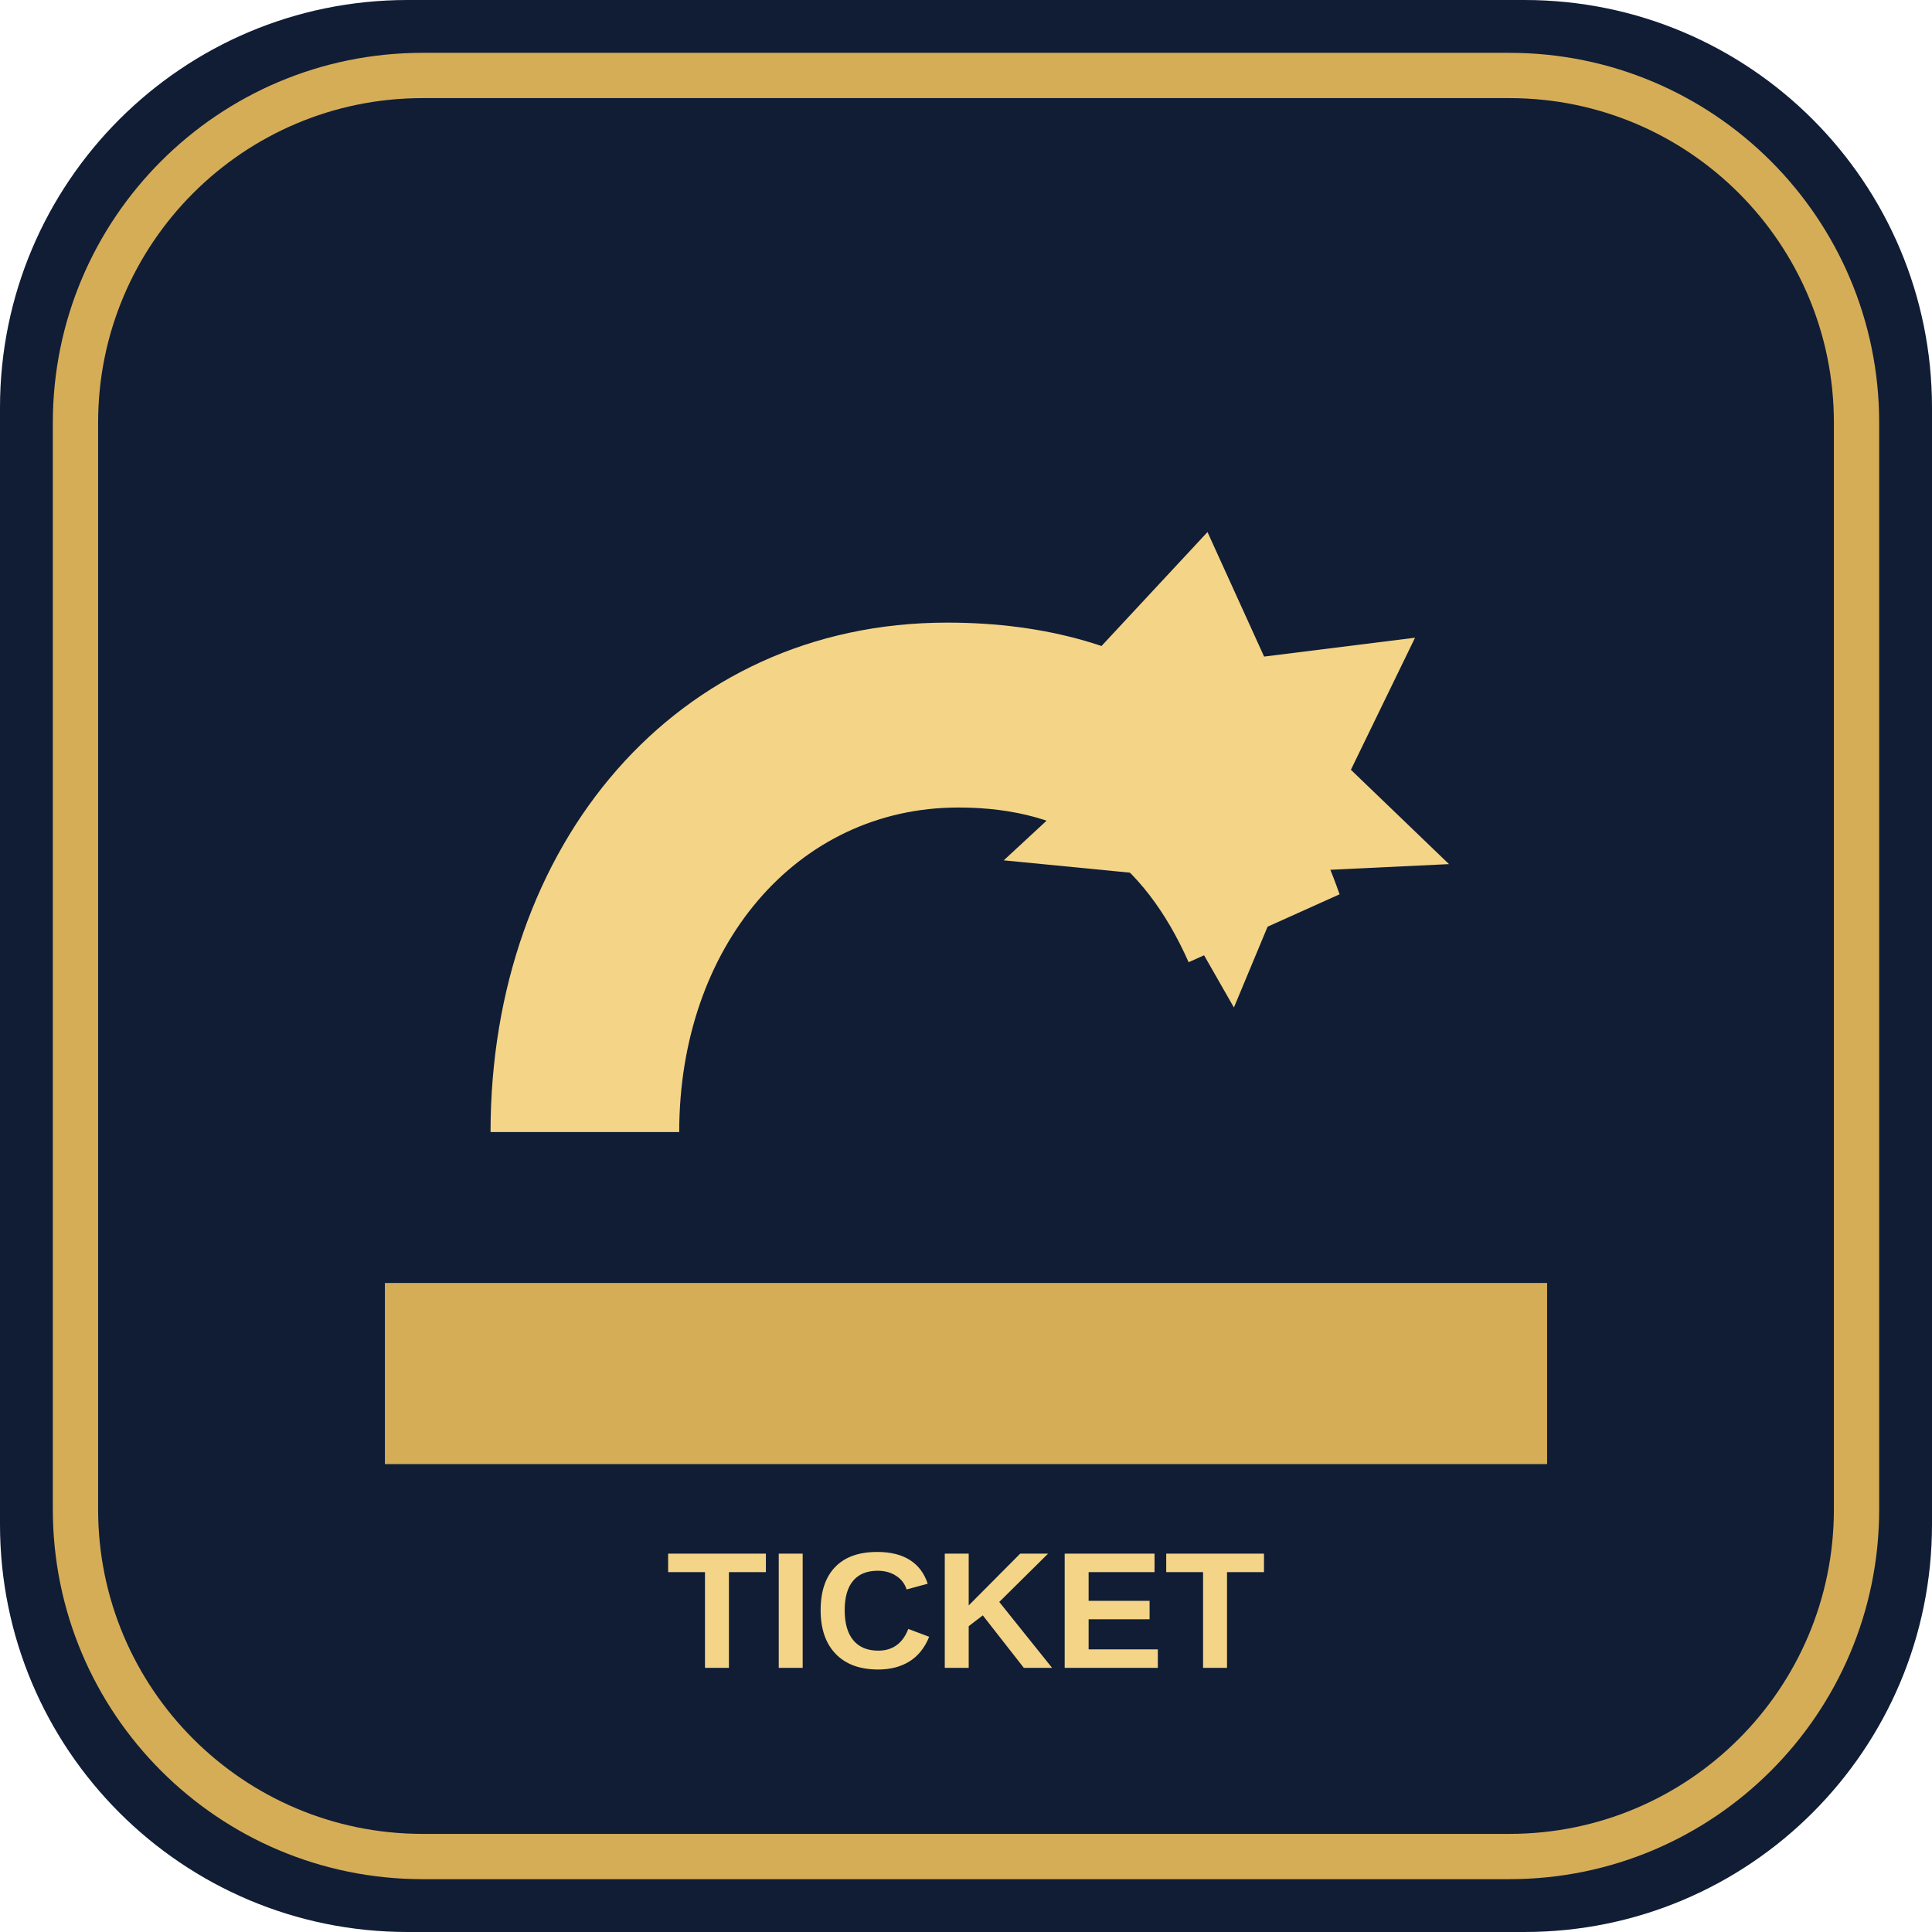
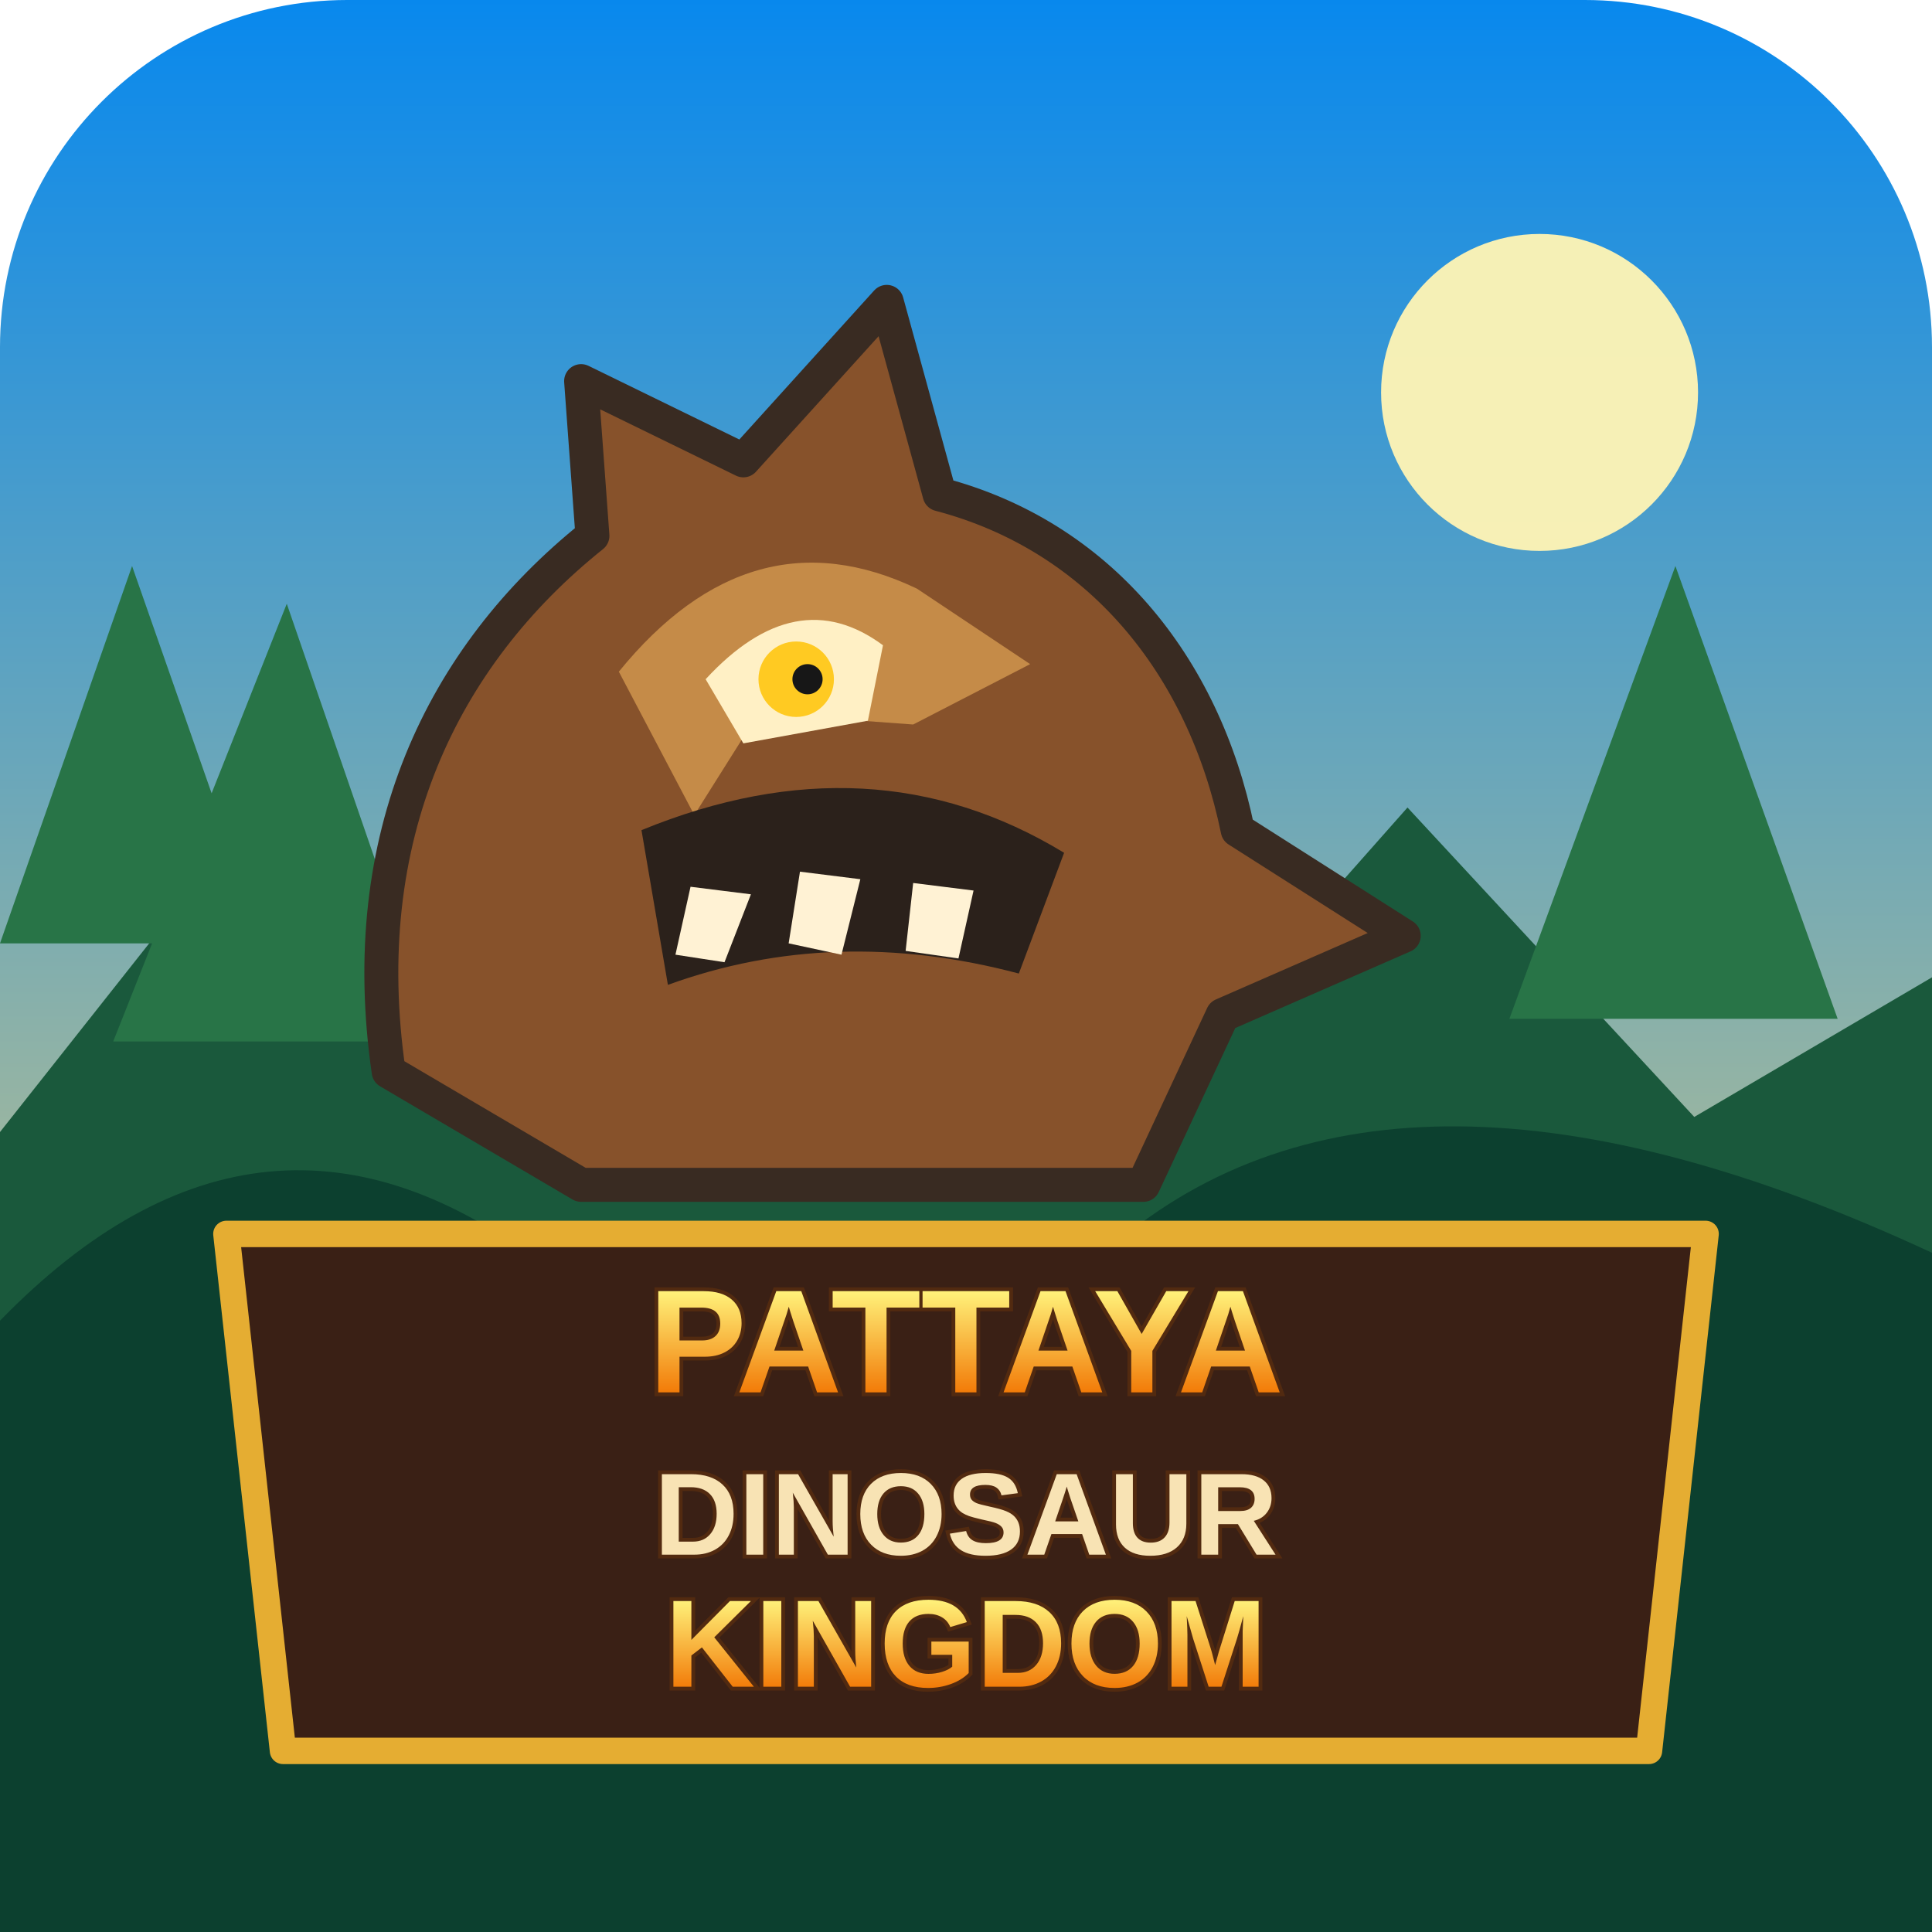
<svg xmlns="http://www.w3.org/2000/svg" viewBox="0 0 512 512">
-   <rect width="512" height="512" rx="108" fill="#101d35" />
-   <rect x="20" y="20" width="472" height="472" rx="92" fill="none" stroke="#d6ad57" stroke-width="12" />
-   <path d="M102 340h308v48H102z" fill="#d6ad57" />
-   <path d="M130 300c0-76 49-135 121-135 53 0 88 26 104 72l-40 18c-12-27-31-41-61-41-43 0-74 37-74 86z" fill="#f4d487" />
-   <path d="M280 184l40-43 15 33 40-5-17 35 26 25-42 2-15 36-20-35-41-4 27-25z" fill="#f4d487" />
-   <text x="256" y="442" text-anchor="middle" font-family="Arial,sans-serif" font-size="44" font-weight="800" fill="#f4d487">TICKET</text>
+   <defs>
+     <linearGradient id="sky" x2="0" y2="1">
+       <stop stop-color="#0788ee" />
+       <stop offset="1" stop-color="#ffd56c" />
+     </linearGradient>
+     <linearGradient id="gold" x2="0" y2="1">
+       <stop stop-color="#fff27a" />
+       <stop offset="1" stop-color="#f27b08" />
+     </linearGradient>
+   </defs>
+   <rect width="512" height="512" rx="92" fill="url(#sky)" />
+   <circle cx="408" cy="104" r="42" fill="#fff4b4" opacity=".95" />
+   <path d="M0 300 68 214l38 42 50-86 44 76 58-65 61 94 54-61 76 82 63-37v253H0Z" fill="#1a593c" />
+   <path d="M0 350q70-72 145-14t150-6 217 2v180H0Z" fill="#0c402f" />
+   <g fill="#287447">
+     <path d="M0 250 35 150l35 100zM30 276 76 160l40 116zM400 270l44-120 43 120z" />
+   </g>
+   <path d="M103 284c-9-62 14-110 54-142l-3-41 43 21 38-42 14 51c42 11 70 45 79 89l44 28-48 21-21 45H154Z" fill="#87522b" stroke="#392b22" stroke-width="9" stroke-linejoin="round" />
+   <path d="M164 178q35-43 79-22l30 20-31 16-41-3-17 27z" fill="#c58b48" />
+   <path d="M187 180q24-26 47-9l-4 20-33 6z" fill="#fff0c5" />
+   <circle cx="211" cy="180" r="10" fill="#ffca22" />
+   <circle cx="214" cy="180" r="4" fill="#171717" />
+   <path d="M170 220q61-25 112 6l-12 32q-49-13-93 3z" fill="#2b211b" />
+   <path d="M183 235l16 2-7 18-13-2zM212 231l16 2-5 20-14-3zM242 234l16 2-4 18-14-2z" fill="#fff2d4" />
+   <path d="M60 327h392l-15 137H75Z" fill="#3a2015" stroke="#e5ad32" stroke-width="7" stroke-linejoin="round" />
+   <text x="256" y="369" text-anchor="middle" font-family="Arial,sans-serif" font-size="39" font-weight="900" fill="url(#gold)" stroke="#522a10" stroke-width="2" paint-order="stroke">PATTAYA</text>
+   <text x="256" y="412" text-anchor="middle" font-family="Arial,sans-serif" font-size="31" font-weight="900" fill="#f8e3b4" stroke="#522a10" stroke-width="2" paint-order="stroke">DINOSAUR</text>
+   <text x="256" y="447" text-anchor="middle" font-family="Arial,sans-serif" font-size="33" font-weight="900" fill="url(#gold)" stroke="#522a10" stroke-width="2" paint-order="stroke">KINGDOM</text>
</svg>
